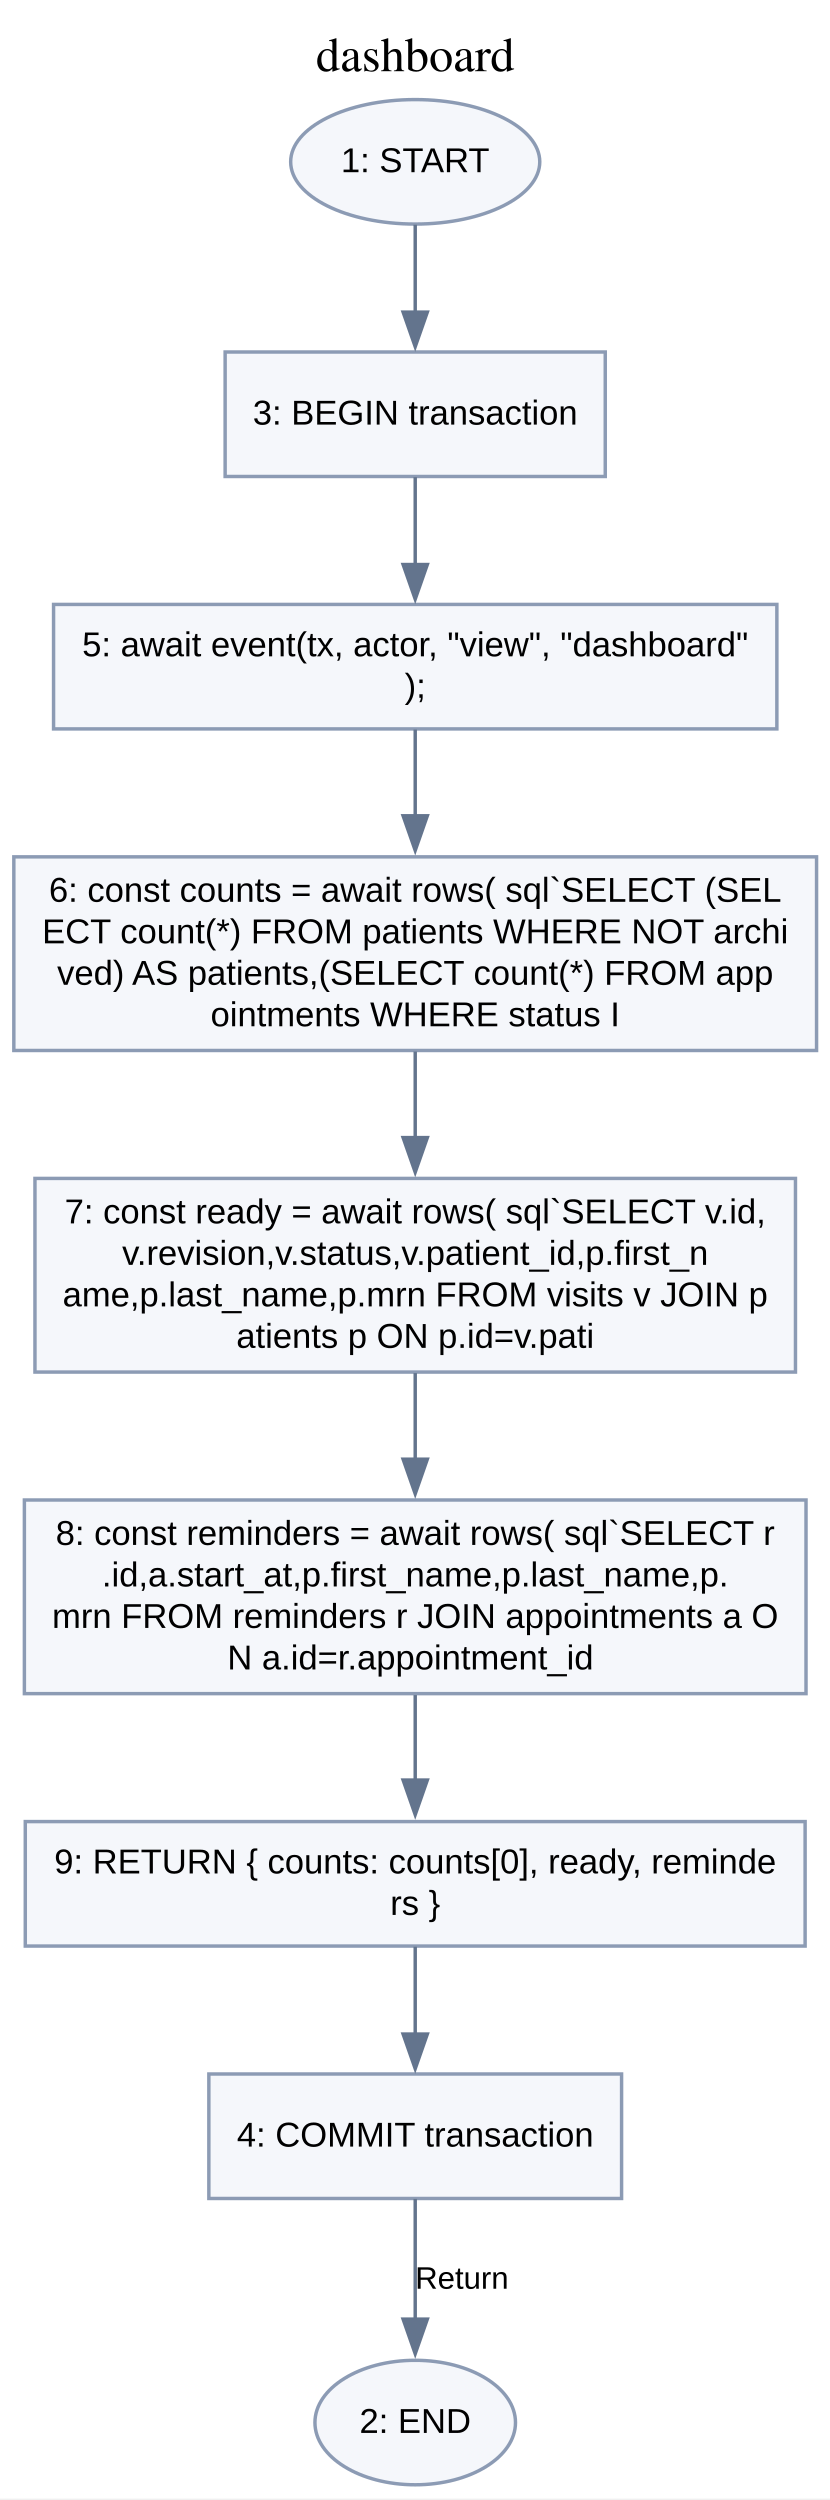
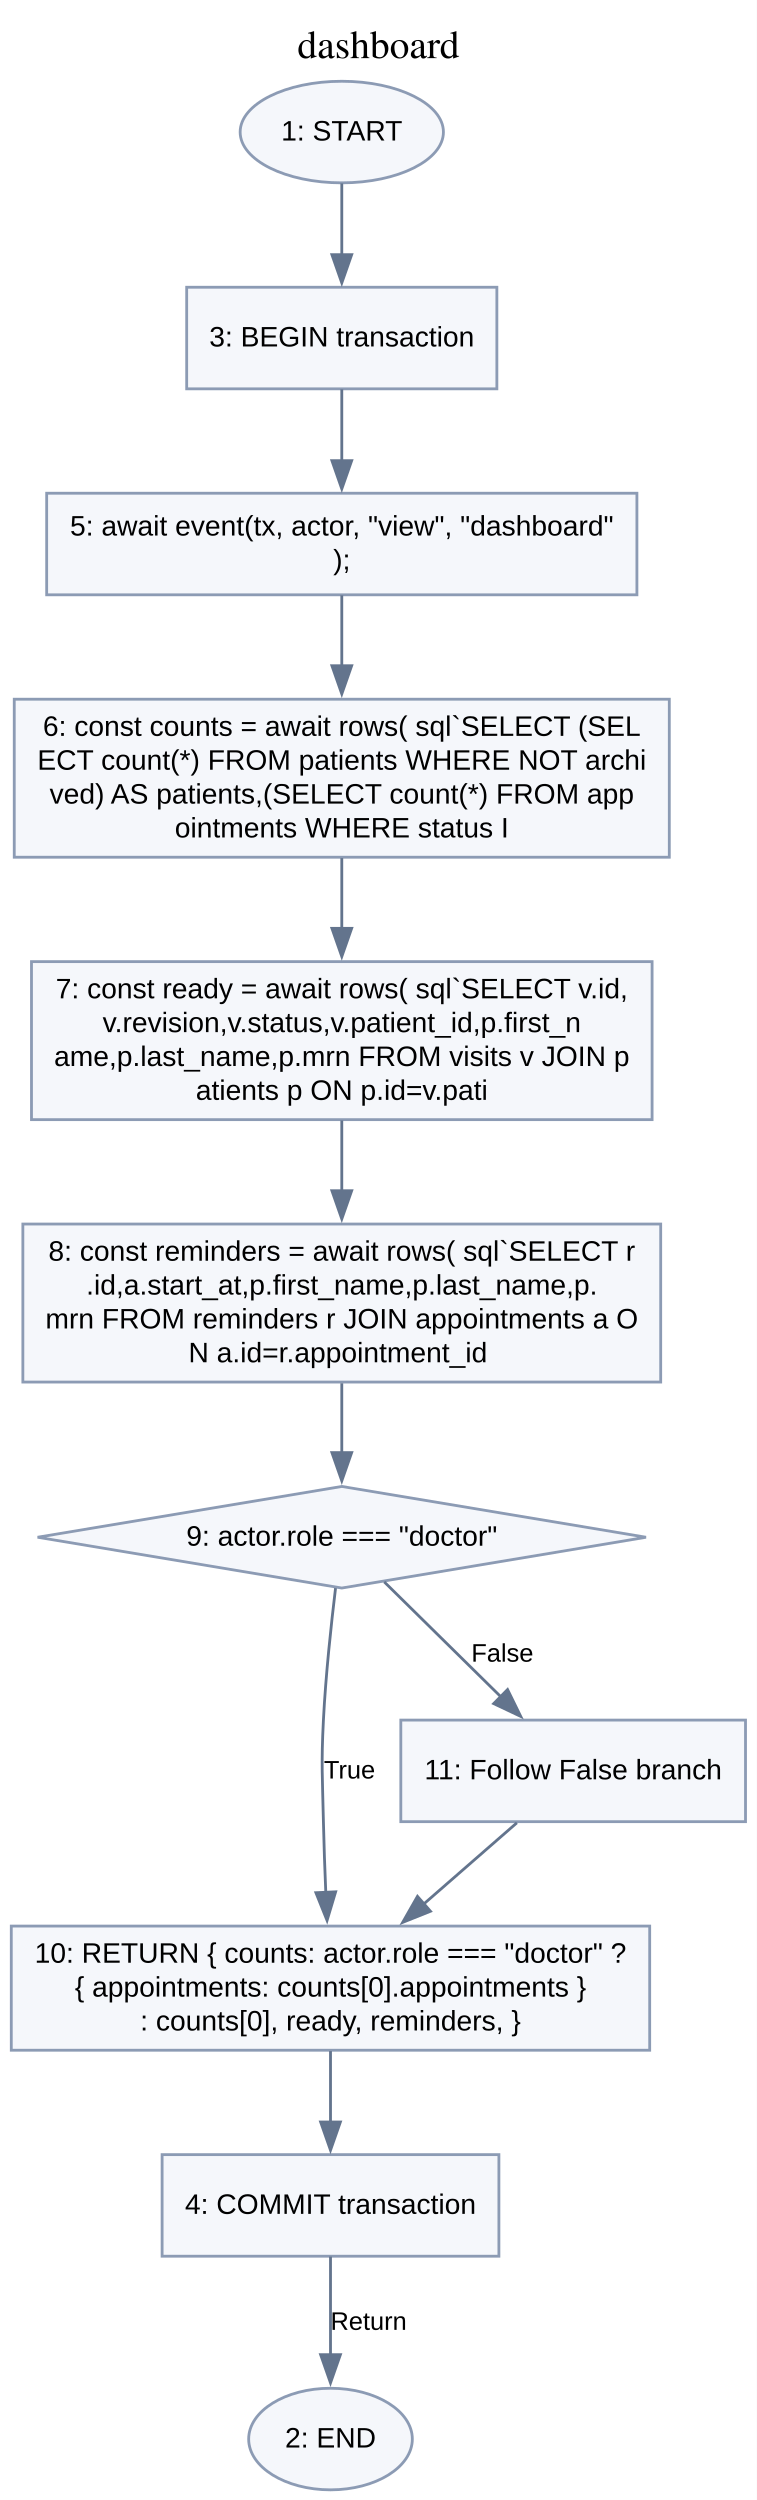
- <svg xmlns="http://www.w3.org/2000/svg" width="240pt" height="723pt" viewBox="0.00 0.00 240.00 723.00">
-   <g id="graph0" class="graph" transform="scale(1 1) rotate(0) translate(4 718.6)">
-     <polygon fill="white" stroke="none" points="-4,4 -4,-718.6 236.15,-718.6 236.15,4 -4,4" />
-     <text xml:space="preserve" text-anchor="middle" x="116.08" y="-698" font-family="Times,serif" font-size="14.00">dashboard</text>
+ <svg xmlns="http://www.w3.org/2000/svg" width="268pt" height="886pt" viewBox="0.00 0.00 268.00 886.00">
+   <g id="graph0" class="graph" transform="scale(1 1) rotate(0) translate(4 882.4)">
+     <polygon fill="white" stroke="none" points="-4,4 -4,-882.4 264.21,-882.4 264.21,4 -4,4" />
+     <text xml:space="preserve" text-anchor="middle" x="130.1" y="-861.8" font-family="Times,serif" font-size="14.00">dashboard</text>
    <g id="node1" class="node">
-       <ellipse fill="#f5f7fb" stroke="#8c9bb4" cx="116.08" cy="-671.8" rx="36.02" ry="18" />
-       <text xml:space="preserve" text-anchor="middle" x="116.08" y="-668.8" font-family="Arial" font-size="10.00">1: START</text>
+       <ellipse fill="#f5f7fb" stroke="#8c9bb4" cx="117.13" cy="-835.6" rx="36.02" ry="18" />
+       <text xml:space="preserve" text-anchor="middle" x="117.13" y="-832.6" font-family="Arial" font-size="10.00">1: START</text>
    </g>
    <g id="node3" class="node">
-       <polygon fill="#f5f7fb" stroke="#8c9bb4" points="171.04,-616.8 61.11,-616.8 61.11,-580.8 171.04,-580.8 171.04,-616.8" />
-       <text xml:space="preserve" text-anchor="middle" x="116.08" y="-595.8" font-family="Arial" font-size="10.00">3: BEGIN transaction</text>
+       <polygon fill="#f5f7fb" stroke="#8c9bb4" points="172.09,-780.6 62.16,-780.6 62.16,-744.6 172.09,-744.6 172.09,-780.6" />
+       <text xml:space="preserve" text-anchor="middle" x="117.13" y="-759.6" font-family="Arial" font-size="10.00">3: BEGIN transaction</text>
    </g>
    <g id="edge1" class="edge">
-       <path fill="none" stroke="#63748d" d="M116.08,-653.61C116.08,-646.03 116.08,-636.9 116.08,-628.34" />
-       <polygon fill="#63748d" stroke="#63748d" points="119.58,-628.34 116.08,-618.34 112.58,-628.34 119.58,-628.34" />
+       <path fill="none" stroke="#63748d" d="M117.13,-817.41C117.13,-809.83 117.13,-800.7 117.13,-792.14" />
+       <polygon fill="#63748d" stroke="#63748d" points="120.63,-792.14 117.13,-782.14 113.63,-792.14 120.63,-792.14" />
    </g>
    <g id="node2" class="node">
-       <ellipse fill="#f5f7fb" stroke="#8c9bb4" cx="116.08" cy="-18" rx="29" ry="18" />
-       <text xml:space="preserve" text-anchor="middle" x="116.08" y="-15" font-family="Arial" font-size="10.00">2: END</text>
+       <ellipse fill="#f5f7fb" stroke="#8c9bb4" cx="113.13" cy="-18" rx="29" ry="18" />
+       <text xml:space="preserve" text-anchor="middle" x="113.13" y="-15" font-family="Arial" font-size="10.00">2: END</text>
    </g>
    <g id="node5" class="node">
-       <polygon fill="#f5f7fb" stroke="#8c9bb4" points="220.67,-543.8 11.49,-543.8 11.49,-507.8 220.67,-507.8 220.67,-543.8" />
-       <text xml:space="preserve" text-anchor="middle" x="116.08" y="-528.8" font-family="Arial" font-size="10.00">5: await event(tx, actor, "view", "dashboard"</text>
-       <text xml:space="preserve" text-anchor="middle" x="116.08" y="-516.8" font-family="Arial" font-size="10.00">);</text>
+       <polygon fill="#f5f7fb" stroke="#8c9bb4" points="221.72,-707.6 12.54,-707.6 12.54,-671.6 221.72,-671.6 221.72,-707.6" />
+       <text xml:space="preserve" text-anchor="middle" x="117.13" y="-692.6" font-family="Arial" font-size="10.00">5: await event(tx, actor, "view", "dashboard"</text>
+       <text xml:space="preserve" text-anchor="middle" x="117.13" y="-680.6" font-family="Arial" font-size="10.00">);</text>
    </g>
    <g id="edge2" class="edge">
-       <path fill="none" stroke="#63748d" d="M116.08,-580.61C116.08,-573.03 116.08,-563.9 116.08,-555.34" />
-       <polygon fill="#63748d" stroke="#63748d" points="119.58,-555.34 116.08,-545.34 112.58,-555.34 119.58,-555.34" />
+       <path fill="none" stroke="#63748d" d="M117.13,-744.41C117.13,-736.83 117.13,-727.7 117.13,-719.14" />
+       <polygon fill="#63748d" stroke="#63748d" points="120.63,-719.14 117.13,-709.14 113.63,-719.14 120.63,-719.14" />
    </g>
    <g id="node4" class="node">
-       <polygon fill="#f5f7fb" stroke="#8c9bb4" points="175.76,-118.8 56.4,-118.8 56.4,-82.8 175.76,-82.8 175.76,-118.8" />
-       <text xml:space="preserve" text-anchor="middle" x="116.08" y="-97.8" font-family="Arial" font-size="10.00">4: COMMIT transaction</text>
+       <polygon fill="#f5f7fb" stroke="#8c9bb4" points="172.81,-118.8 53.45,-118.8 53.45,-82.8 172.81,-82.8 172.81,-118.8" />
+       <text xml:space="preserve" text-anchor="middle" x="113.13" y="-97.8" font-family="Arial" font-size="10.00">4: COMMIT transaction</text>
+     </g>
+     <g id="edge10" class="edge">
+       <path fill="none" stroke="#63748d" d="M113.13,-82.66C113.13,-72.56 113.13,-59.5 113.13,-47.85" />
+       <polygon fill="#63748d" stroke="#63748d" points="116.63,-47.9 113.13,-37.9 109.63,-47.9 116.63,-47.9" />
+       <text xml:space="preserve" text-anchor="middle" x="126.63" y="-56.7" font-family="Arial" font-size="9.00">Return</text>
+     </g>
+     <g id="node6" class="node">
+       <polygon fill="#f5f7fb" stroke="#8c9bb4" points="233.2,-634.6 1.05,-634.6 1.05,-578.6 233.2,-578.6 233.2,-634.6" />
+       <text xml:space="preserve" text-anchor="middle" x="117.13" y="-621.6" font-family="Arial" font-size="10.00">6: const counts = await rows( sql`SELECT (SEL</text>
+       <text xml:space="preserve" text-anchor="middle" x="117.13" y="-609.6" font-family="Arial" font-size="10.00">ECT count(*) FROM patients WHERE NOT archi</text>
+       <text xml:space="preserve" text-anchor="middle" x="117.13" y="-597.6" font-family="Arial" font-size="10.00">ved) AS patients,(SELECT count(*) FROM app</text>
+       <text xml:space="preserve" text-anchor="middle" x="117.13" y="-585.6" font-family="Arial" font-size="10.00">ointments WHERE status I</text>
+     </g>
+     <g id="edge3" class="edge">
+       <path fill="none" stroke="#63748d" d="M117.13,-671.42C117.13,-664.06 117.13,-655.14 117.13,-646.33" />
+       <polygon fill="#63748d" stroke="#63748d" points="120.63,-646.47 117.13,-636.47 113.63,-646.47 120.63,-646.47" />
+     </g>
+     <g id="node7" class="node">
+       <polygon fill="#f5f7fb" stroke="#8c9bb4" points="227.1,-541.6 7.16,-541.6 7.16,-485.6 227.1,-485.6 227.1,-541.6" />
+       <text xml:space="preserve" text-anchor="middle" x="117.13" y="-528.6" font-family="Arial" font-size="10.00">7: const ready = await rows( sql`SELECT v.id,</text>
+       <text xml:space="preserve" text-anchor="middle" x="117.13" y="-516.6" font-family="Arial" font-size="10.00">v.revision,v.status,v.patient_id,p.first_n</text>
+       <text xml:space="preserve" text-anchor="middle" x="117.13" y="-504.6" font-family="Arial" font-size="10.00">ame,p.last_name,p.mrn FROM visits v JOIN p</text>
+       <text xml:space="preserve" text-anchor="middle" x="117.13" y="-492.6" font-family="Arial" font-size="10.00">atients p ON p.id=v.pati</text>
+     </g>
+     <g id="edge4" class="edge">
+       <path fill="none" stroke="#63748d" d="M117.13,-578.3C117.13,-570.38 117.13,-561.58 117.13,-553.11" />
+       <polygon fill="#63748d" stroke="#63748d" points="120.63,-553.4 117.13,-543.4 113.63,-553.4 120.63,-553.4" />
+     </g>
+     <g id="node8" class="node">
+       <polygon fill="#f5f7fb" stroke="#8c9bb4" points="230.15,-448.6 4.1,-448.6 4.1,-392.6 230.15,-392.6 230.15,-448.6" />
+       <text xml:space="preserve" text-anchor="middle" x="117.13" y="-435.6" font-family="Arial" font-size="10.00">8: const reminders = await rows( sql`SELECT r</text>
+       <text xml:space="preserve" text-anchor="middle" x="117.13" y="-423.6" font-family="Arial" font-size="10.00">.id,a.start_at,p.first_name,p.last_name,p.</text>
+       <text xml:space="preserve" text-anchor="middle" x="117.13" y="-411.6" font-family="Arial" font-size="10.00">mrn FROM reminders r JOIN appointments a O</text>
+       <text xml:space="preserve" text-anchor="middle" x="117.13" y="-399.6" font-family="Arial" font-size="10.00">N a.id=r.appointment_id </text>
+     </g>
+     <g id="edge5" class="edge">
+       <path fill="none" stroke="#63748d" d="M117.13,-485.3C117.13,-477.38 117.13,-468.58 117.13,-460.11" />
+       <polygon fill="#63748d" stroke="#63748d" points="120.63,-460.4 117.13,-450.4 113.63,-460.4 120.63,-460.4" />
+     </g>
+     <g id="node9" class="node">
+       <polygon fill="#f5f7fb" stroke="#8c9bb4" points="117.13,-355.6 9.32,-337.6 117.13,-319.6 224.94,-337.6 117.13,-355.6" />
+       <text xml:space="preserve" text-anchor="middle" x="117.13" y="-334.6" font-family="Arial" font-size="10.00">9: actor.role === "doctor"</text>
+     </g>
+     <g id="edge6" class="edge">
+       <path fill="none" stroke="#63748d" d="M117.13,-392.18C117.13,-384.25 117.13,-375.58 117.13,-367.57" />
+       <polygon fill="#63748d" stroke="#63748d" points="120.63,-367.6 117.13,-357.6 113.63,-367.6 120.63,-367.6" />
+     </g>
+     <g id="node10" class="node">
+       <polygon fill="#f5f7fb" stroke="#8c9bb4" points="226.25,-199.8 0,-199.8 0,-155.8 226.25,-155.8 226.25,-199.8" />
+       <text xml:space="preserve" text-anchor="middle" x="113.13" y="-186.8" font-family="Arial" font-size="10.00">10: RETURN { counts: actor.role === "doctor" ?</text>
+       <text xml:space="preserve" text-anchor="middle" x="113.13" y="-174.8" font-family="Arial" font-size="10.00"> { appointments: counts[0].appointments } </text>
+       <text xml:space="preserve" text-anchor="middle" x="113.13" y="-162.8" font-family="Arial" font-size="10.00">: counts[0], ready, reminders, }</text>
+     </g>
+     <g id="edge7" class="edge">
+       <path fill="none" stroke="#63748d" d="M114.92,-319.58C113.37,-306.74 111.43,-288.7 110.62,-272.8 109.81,-256.82 110.28,-252.8 110.62,-236.8 110.8,-228.68 111.11,-219.92 111.46,-211.73" />
+       <polygon fill="#63748d" stroke="#63748d" points="114.95,-211.94 111.91,-201.79 107.96,-211.62 114.95,-211.94" />
+       <text xml:space="preserve" text-anchor="middle" x="119.87" y="-252.1" font-family="Arial" font-size="9.00">True</text>
+     </g>
+     <g id="node11" class="node">
+       <polygon fill="#f5f7fb" stroke="#8c9bb4" points="260.21,-272.8 138.05,-272.8 138.05,-236.8 260.21,-236.8 260.21,-272.8" />
+       <text xml:space="preserve" text-anchor="middle" x="199.13" y="-251.8" font-family="Arial" font-size="10.00">11: Follow False branch</text>
    </g>
    <g id="edge8" class="edge">
-       <path fill="none" stroke="#63748d" d="M116.08,-82.66C116.08,-72.56 116.08,-59.5 116.08,-47.85" />
-       <polygon fill="#63748d" stroke="#63748d" points="119.58,-47.9 116.08,-37.9 112.58,-47.9 119.58,-47.9" />
-       <text xml:space="preserve" text-anchor="middle" x="129.58" y="-56.7" font-family="Arial" font-size="9.00">Return</text>
+       <path fill="none" stroke="#63748d" d="M132.17,-321.78C143.73,-310.39 159.97,-294.38 173.57,-280.99" />
+       <polygon fill="#63748d" stroke="#63748d" points="175.88,-283.62 180.54,-274.11 170.96,-278.64 175.88,-283.62" />
+       <text xml:space="preserve" text-anchor="middle" x="174.04" y="-293.5" font-family="Arial" font-size="9.00">False</text>
    </g>
-     <g id="node6" class="node">
-       <polygon fill="#f5f7fb" stroke="#8c9bb4" points="232.15,-470.8 0,-470.8 0,-414.8 232.15,-414.8 232.15,-470.8" />
-       <text xml:space="preserve" text-anchor="middle" x="116.08" y="-457.8" font-family="Arial" font-size="10.00">6: const counts = await rows( sql`SELECT (SEL</text>
-       <text xml:space="preserve" text-anchor="middle" x="116.08" y="-445.8" font-family="Arial" font-size="10.00">ECT count(*) FROM patients WHERE NOT archi</text>
-       <text xml:space="preserve" text-anchor="middle" x="116.08" y="-433.8" font-family="Arial" font-size="10.00">ved) AS patients,(SELECT count(*) FROM app</text>
-       <text xml:space="preserve" text-anchor="middle" x="116.08" y="-421.8" font-family="Arial" font-size="10.00">ointments WHERE status I</text>
+     <g id="edge9" class="edge">
+       <path fill="none" stroke="#63748d" d="M113.13,-155.51C113.13,-147.62 113.13,-138.55 113.13,-130.13" />
+       <polygon fill="#63748d" stroke="#63748d" points="116.63,-130.37 113.13,-120.37 109.63,-130.37 116.63,-130.37" />
    </g>
-     <g id="edge3" class="edge">
-       <path fill="none" stroke="#63748d" d="M116.08,-507.62C116.08,-500.26 116.08,-491.34 116.08,-482.53" />
-       <polygon fill="#63748d" stroke="#63748d" points="119.58,-482.67 116.08,-472.67 112.58,-482.67 119.58,-482.67" />
-     </g>
-     <g id="node7" class="node">
-       <polygon fill="#f5f7fb" stroke="#8c9bb4" points="226.05,-377.8 6.11,-377.8 6.11,-321.8 226.05,-321.8 226.05,-377.8" />
-       <text xml:space="preserve" text-anchor="middle" x="116.08" y="-364.8" font-family="Arial" font-size="10.00">7: const ready = await rows( sql`SELECT v.id,</text>
-       <text xml:space="preserve" text-anchor="middle" x="116.08" y="-352.8" font-family="Arial" font-size="10.00">v.revision,v.status,v.patient_id,p.first_n</text>
-       <text xml:space="preserve" text-anchor="middle" x="116.08" y="-340.8" font-family="Arial" font-size="10.00">ame,p.last_name,p.mrn FROM visits v JOIN p</text>
-       <text xml:space="preserve" text-anchor="middle" x="116.08" y="-328.8" font-family="Arial" font-size="10.00">atients p ON p.id=v.pati</text>
-     </g>
-     <g id="edge4" class="edge">
-       <path fill="none" stroke="#63748d" d="M116.08,-414.5C116.08,-406.58 116.08,-397.78 116.08,-389.31" />
-       <polygon fill="#63748d" stroke="#63748d" points="119.58,-389.6 116.08,-379.6 112.58,-389.6 119.58,-389.6" />
-     </g>
-     <g id="node8" class="node">
-       <polygon fill="#f5f7fb" stroke="#8c9bb4" points="229.1,-284.8 3.05,-284.8 3.05,-228.8 229.1,-228.8 229.1,-284.8" />
-       <text xml:space="preserve" text-anchor="middle" x="116.08" y="-271.8" font-family="Arial" font-size="10.00">8: const reminders = await rows( sql`SELECT r</text>
-       <text xml:space="preserve" text-anchor="middle" x="116.08" y="-259.8" font-family="Arial" font-size="10.00">.id,a.start_at,p.first_name,p.last_name,p.</text>
-       <text xml:space="preserve" text-anchor="middle" x="116.08" y="-247.8" font-family="Arial" font-size="10.00">mrn FROM reminders r JOIN appointments a O</text>
-       <text xml:space="preserve" text-anchor="middle" x="116.08" y="-235.8" font-family="Arial" font-size="10.00">N a.id=r.appointment_id </text>
-     </g>
-     <g id="edge5" class="edge">
-       <path fill="none" stroke="#63748d" d="M116.08,-321.5C116.08,-313.58 116.08,-304.78 116.08,-296.31" />
-       <polygon fill="#63748d" stroke="#63748d" points="119.58,-296.6 116.08,-286.6 112.58,-296.6 119.58,-296.6" />
-     </g>
-     <g id="node9" class="node">
-       <polygon fill="#f5f7fb" stroke="#8c9bb4" points="228.84,-191.8 3.31,-191.8 3.31,-155.8 228.84,-155.8 228.84,-191.8" />
-       <text xml:space="preserve" text-anchor="middle" x="116.08" y="-176.8" font-family="Arial" font-size="10.00">9: RETURN { counts: counts[0], ready, reminde</text>
-       <text xml:space="preserve" text-anchor="middle" x="116.08" y="-164.8" font-family="Arial" font-size="10.00">rs }</text>
-     </g>
-     <g id="edge6" class="edge">
-       <path fill="none" stroke="#63748d" d="M116.08,-228.38C116.08,-220.45 116.08,-211.78 116.08,-203.77" />
-       <polygon fill="#63748d" stroke="#63748d" points="119.58,-203.8 116.08,-193.8 112.58,-203.8 119.58,-203.8" />
-     </g>
-     <g id="edge7" class="edge">
-       <path fill="none" stroke="#63748d" d="M116.08,-155.61C116.08,-148.03 116.08,-138.9 116.08,-130.34" />
-       <polygon fill="#63748d" stroke="#63748d" points="119.58,-130.34 116.08,-120.34 112.58,-130.34 119.58,-130.34" />
+     <g id="edge11" class="edge">
+       <path fill="none" stroke="#63748d" d="M179.18,-236.4C169.39,-227.87 157.34,-217.36 146.22,-207.66" />
+       <polygon fill="#63748d" stroke="#63748d" points="148.55,-205.05 138.71,-201.11 143.95,-210.32 148.55,-205.05" />
    </g>
  </g>
</svg>
